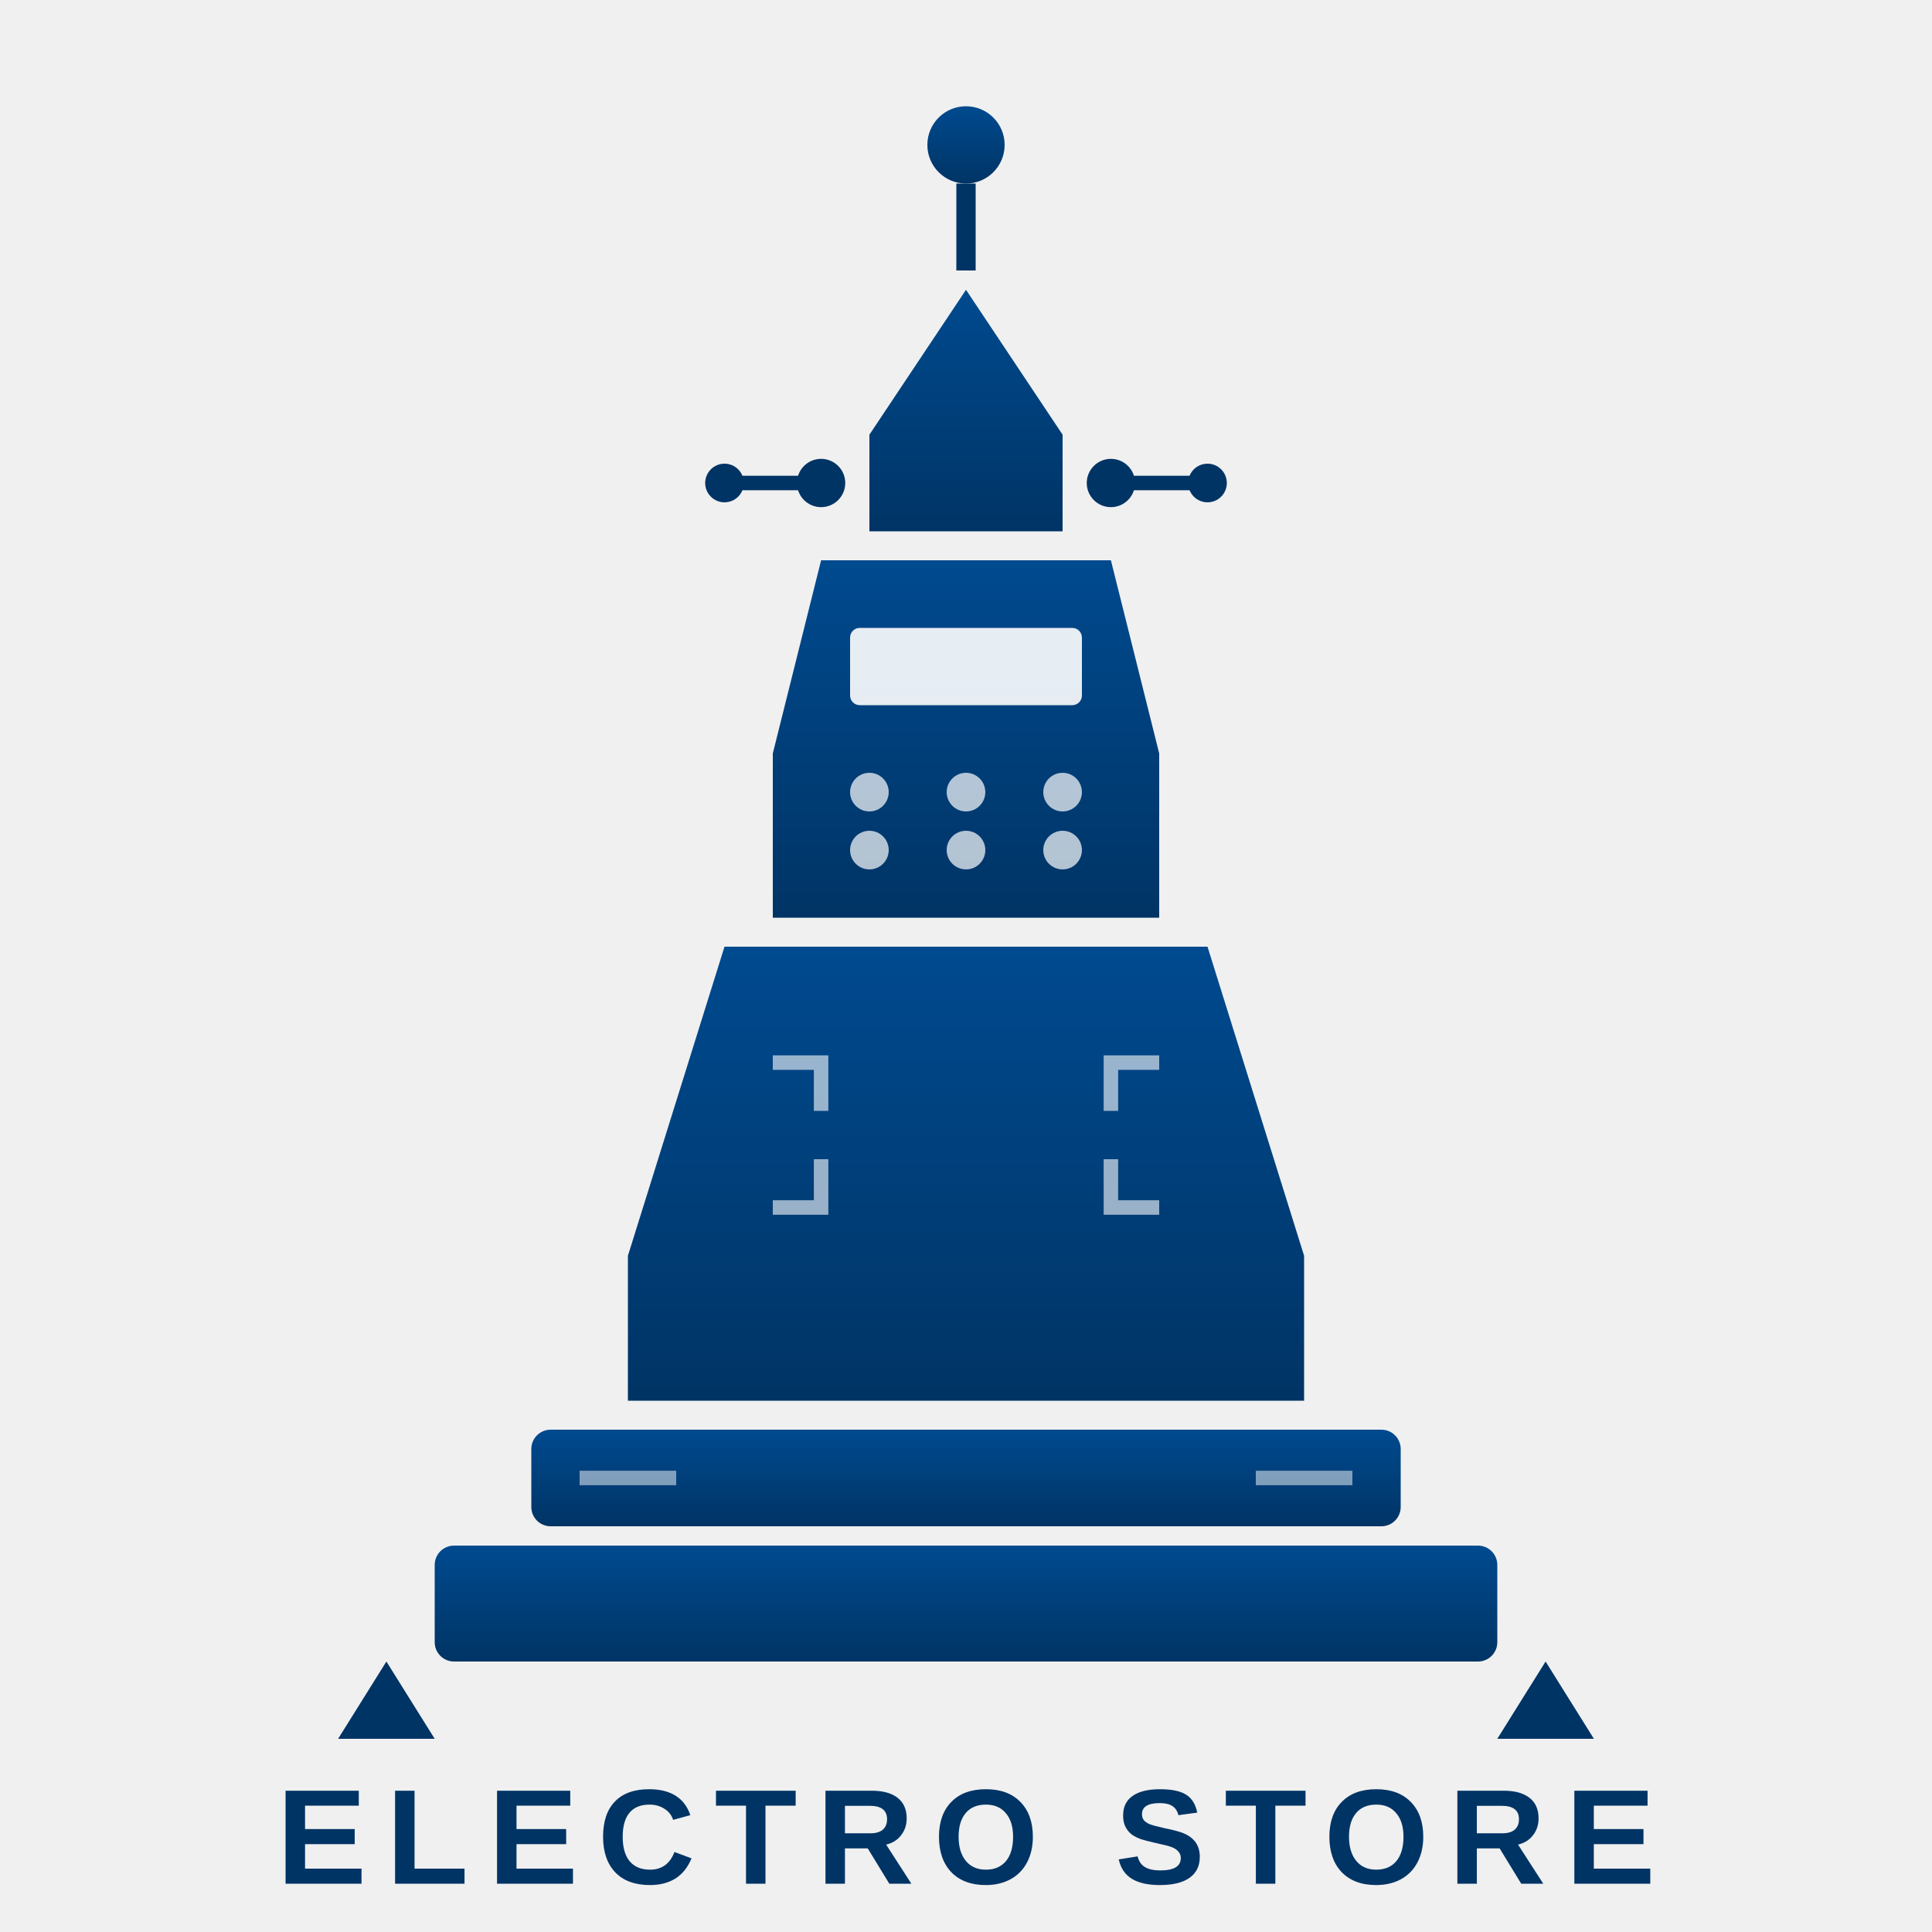
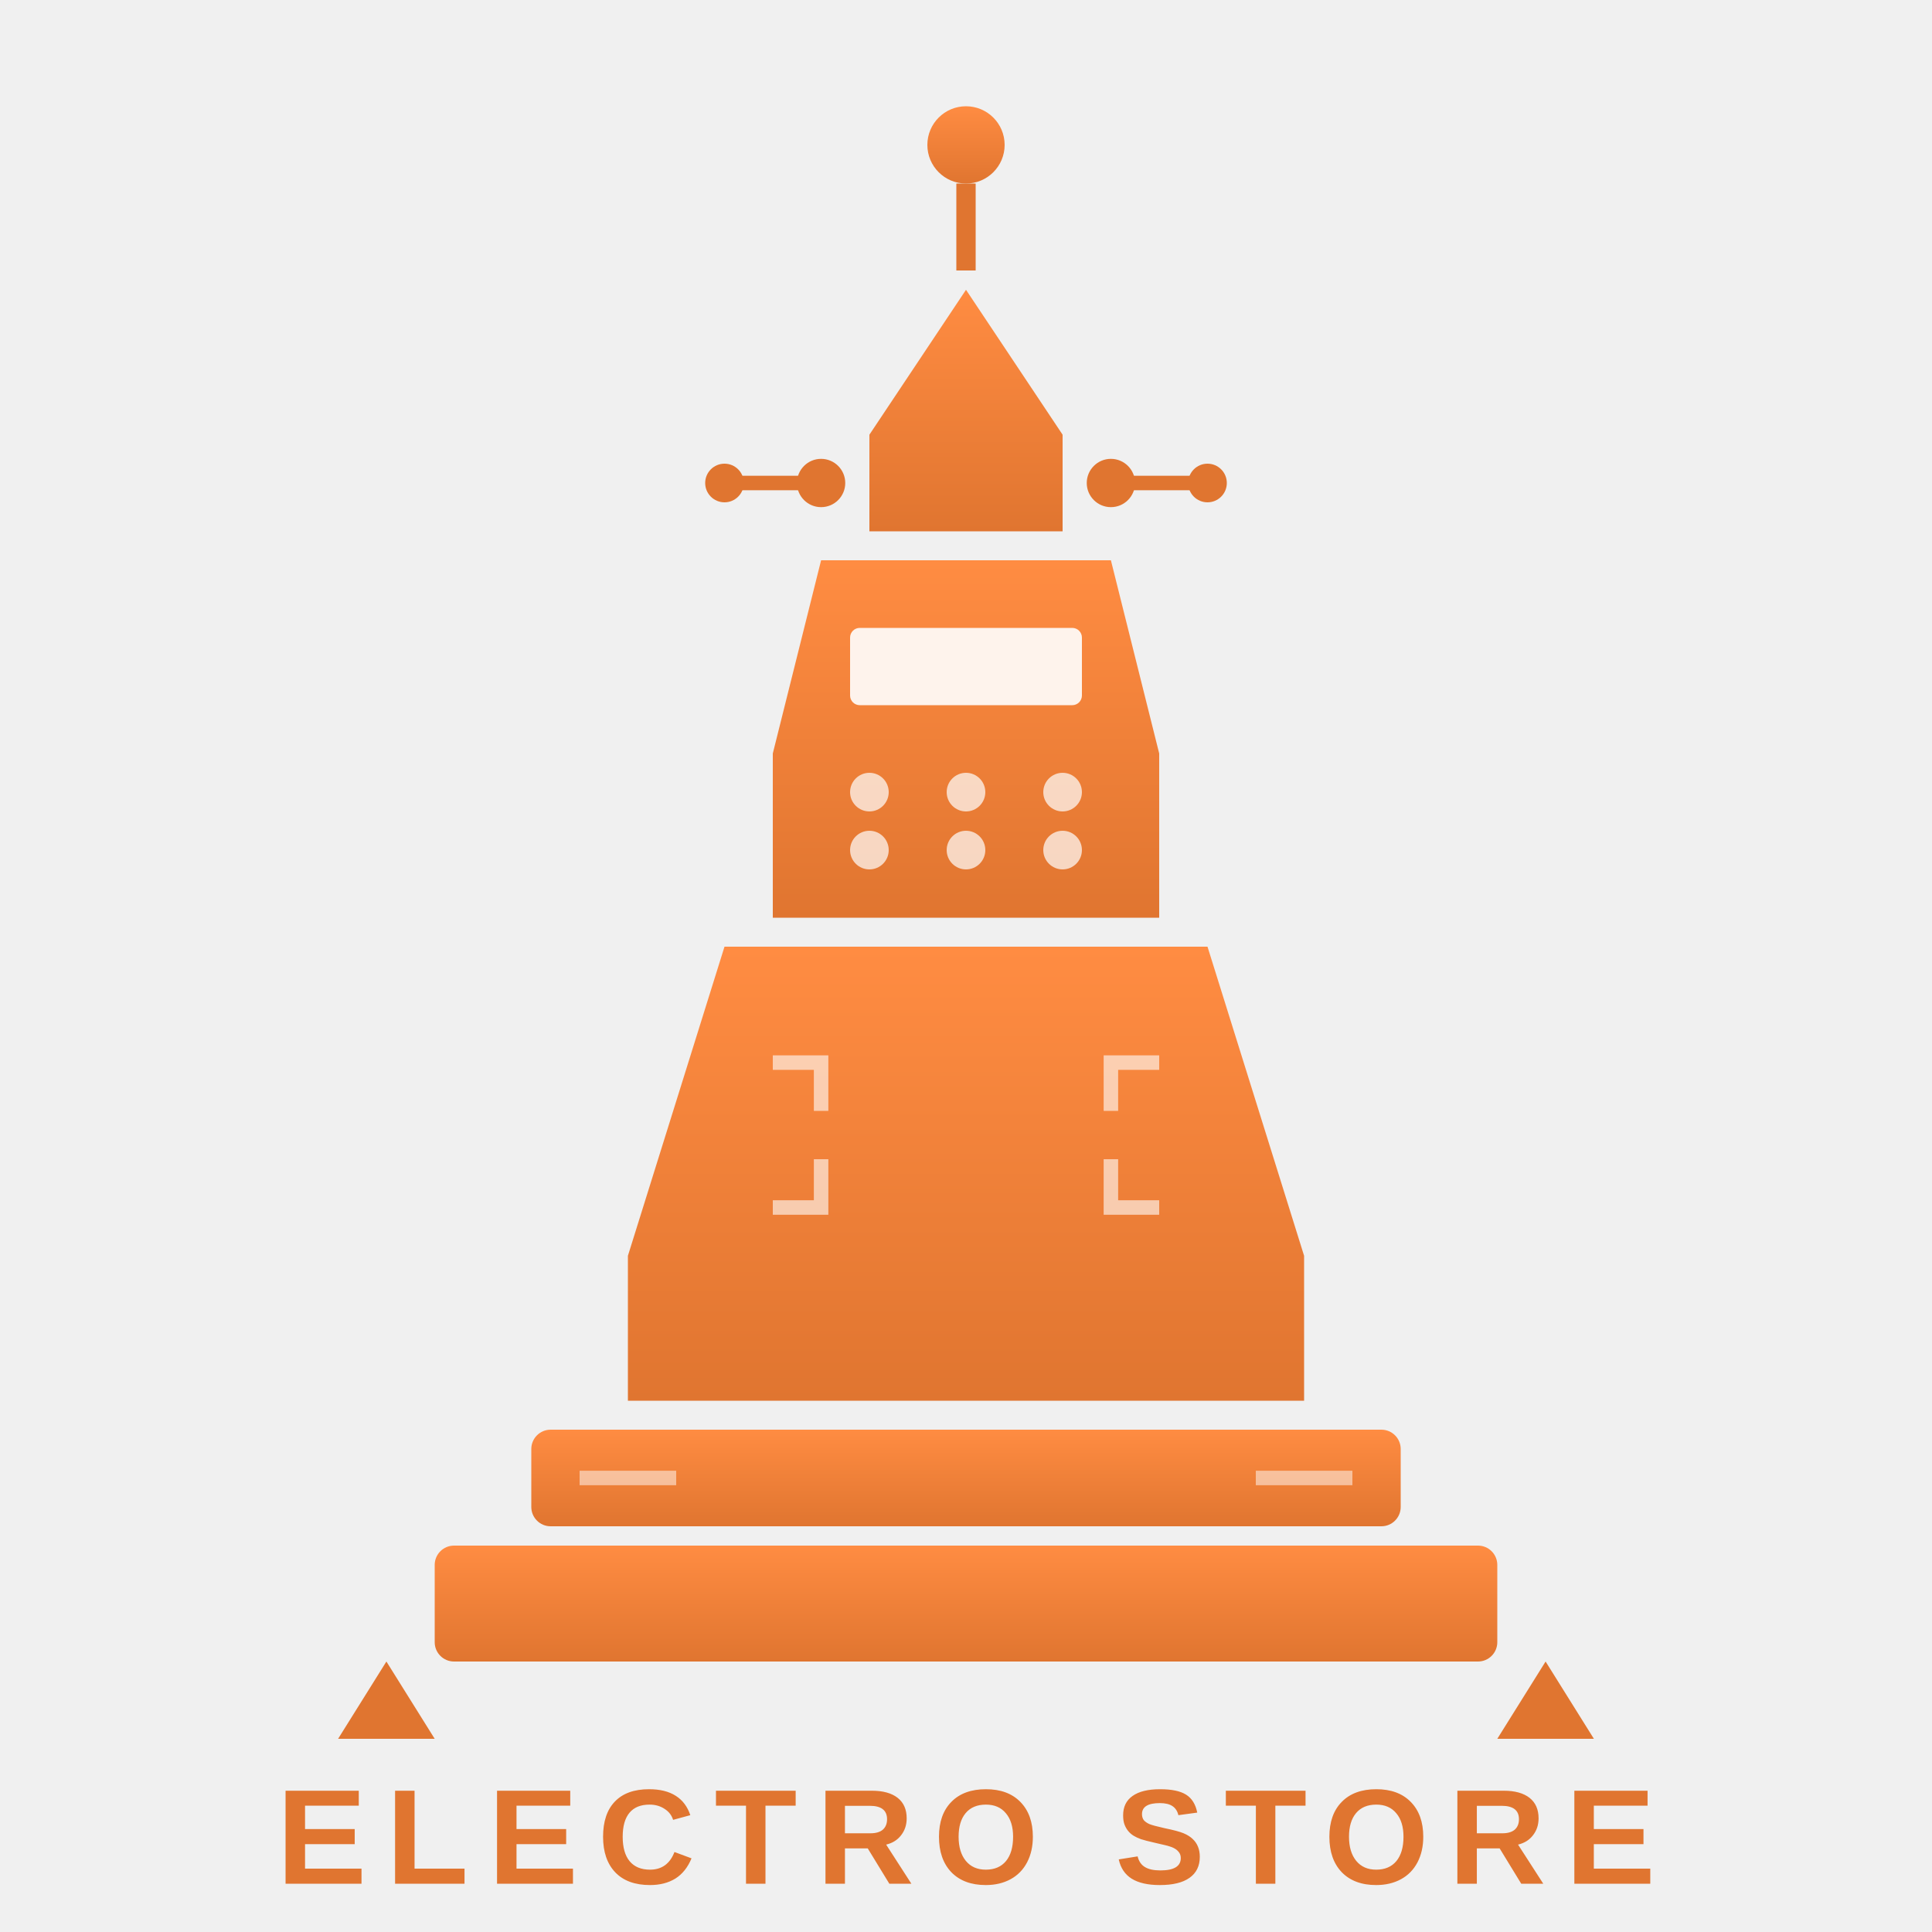
<svg xmlns="http://www.w3.org/2000/svg" viewBox="0 0 200 200">
  <defs>
    <linearGradient id="mainGradient" x1="0%" y1="0%" x2="0%" y2="100%">
-       <stop offset="0%" style="stop-color:#004a8f;stop-opacity:1" />
-       <stop offset="100%" style="stop-color:#003465;stop-opacity:1" />
+       <stop offset="0%" style="stop-color:#ff8c42;stop-opacity:1" />
+       <stop offset="100%" style="stop-color:#e07530;stop-opacity:1" />
    </linearGradient>
  </defs>
  <g fill="url(#mainGradient)">
    <circle cx="100" cy="15" r="4" />
-     <path d="M100 19 L100 28" stroke="#003465" stroke-width="2" fill="none" />
+     <path d="M100 19 L100 28" stroke="#e07530" stroke-width="2" fill="none" />
    <polygon points="100,30 110,45 110,55 90,55 90,45" />
-     <circle cx="85" cy="50" r="2.5" fill="#003465" />
-     <line x1="85" y1="50" x2="75" y2="50" stroke="#003465" stroke-width="1.5" />
-     <circle cx="75" cy="50" r="2" fill="#003465" />
-     <circle cx="115" cy="50" r="2.5" fill="#003465" />
-     <line x1="115" y1="50" x2="125" y2="50" stroke="#003465" stroke-width="1.5" />
-     <circle cx="125" cy="50" r="2" fill="#003465" />
+     <circle cx="85" cy="50" r="2.5" fill="#e07530" />
+     <line x1="85" y1="50" x2="75" y2="50" stroke="#e07530" stroke-width="1.5" />
+     <circle cx="75" cy="50" r="2" fill="#e07530" />
+     <circle cx="115" cy="50" r="2.5" fill="#e07530" />
+     <line x1="115" y1="50" x2="125" y2="50" stroke="#e07530" stroke-width="1.5" />
+     <circle cx="125" cy="50" r="2" fill="#e07530" />
    <polygon points="85,58 115,58 120,78 120,95 80,95 80,78" />
    <rect x="88" y="65" width="24" height="8" rx="1" fill="#ffffff" opacity="0.9" />
    <g fill="#ffffff" opacity="0.7">
      <circle cx="90" cy="82" r="2" />
      <circle cx="100" cy="82" r="2" />
      <circle cx="110" cy="82" r="2" />
      <circle cx="90" cy="88" r="2" />
      <circle cx="100" cy="88" r="2" />
      <circle cx="110" cy="88" r="2" />
    </g>
    <polygon points="75,98 125,98 135,130 135,145 65,145 65,130" />
    <g stroke="#ffffff" stroke-width="1.5" fill="none" opacity="0.6">
      <path d="M80 110 L85 110 L85 115" />
      <path d="M120 110 L115 110 L115 115" />
      <path d="M80 125 L85 125 L85 120" />
      <path d="M120 125 L115 125 L115 120" />
    </g>
    <rect x="55" y="148" width="90" height="10" rx="2" />
    <g stroke="#ffffff" stroke-width="1.5" opacity="0.5" fill="none">
      <path d="M60 153 L70 153" />
      <path d="M130 153 L140 153" />
    </g>
    <rect x="45" y="160" width="110" height="12" rx="2" />
-     <polygon points="40,172 35,180 45,180" fill="#003465" />
-     <polygon points="160,172 165,180 155,180" fill="#003465" />
+     <polygon points="40,172 35,180 45,180" fill="#e07530" />
+     <polygon points="160,172 165,180 155,180" fill="#e07530" />
  </g>
-   <g fill="#003465">
+   <g fill="#e07530">
    <text x="100" y="195" font-family="Arial, sans-serif" font-size="14" font-weight="700" text-anchor="middle" letter-spacing="2">ELECTRO STORE</text>
  </g>
</svg>
